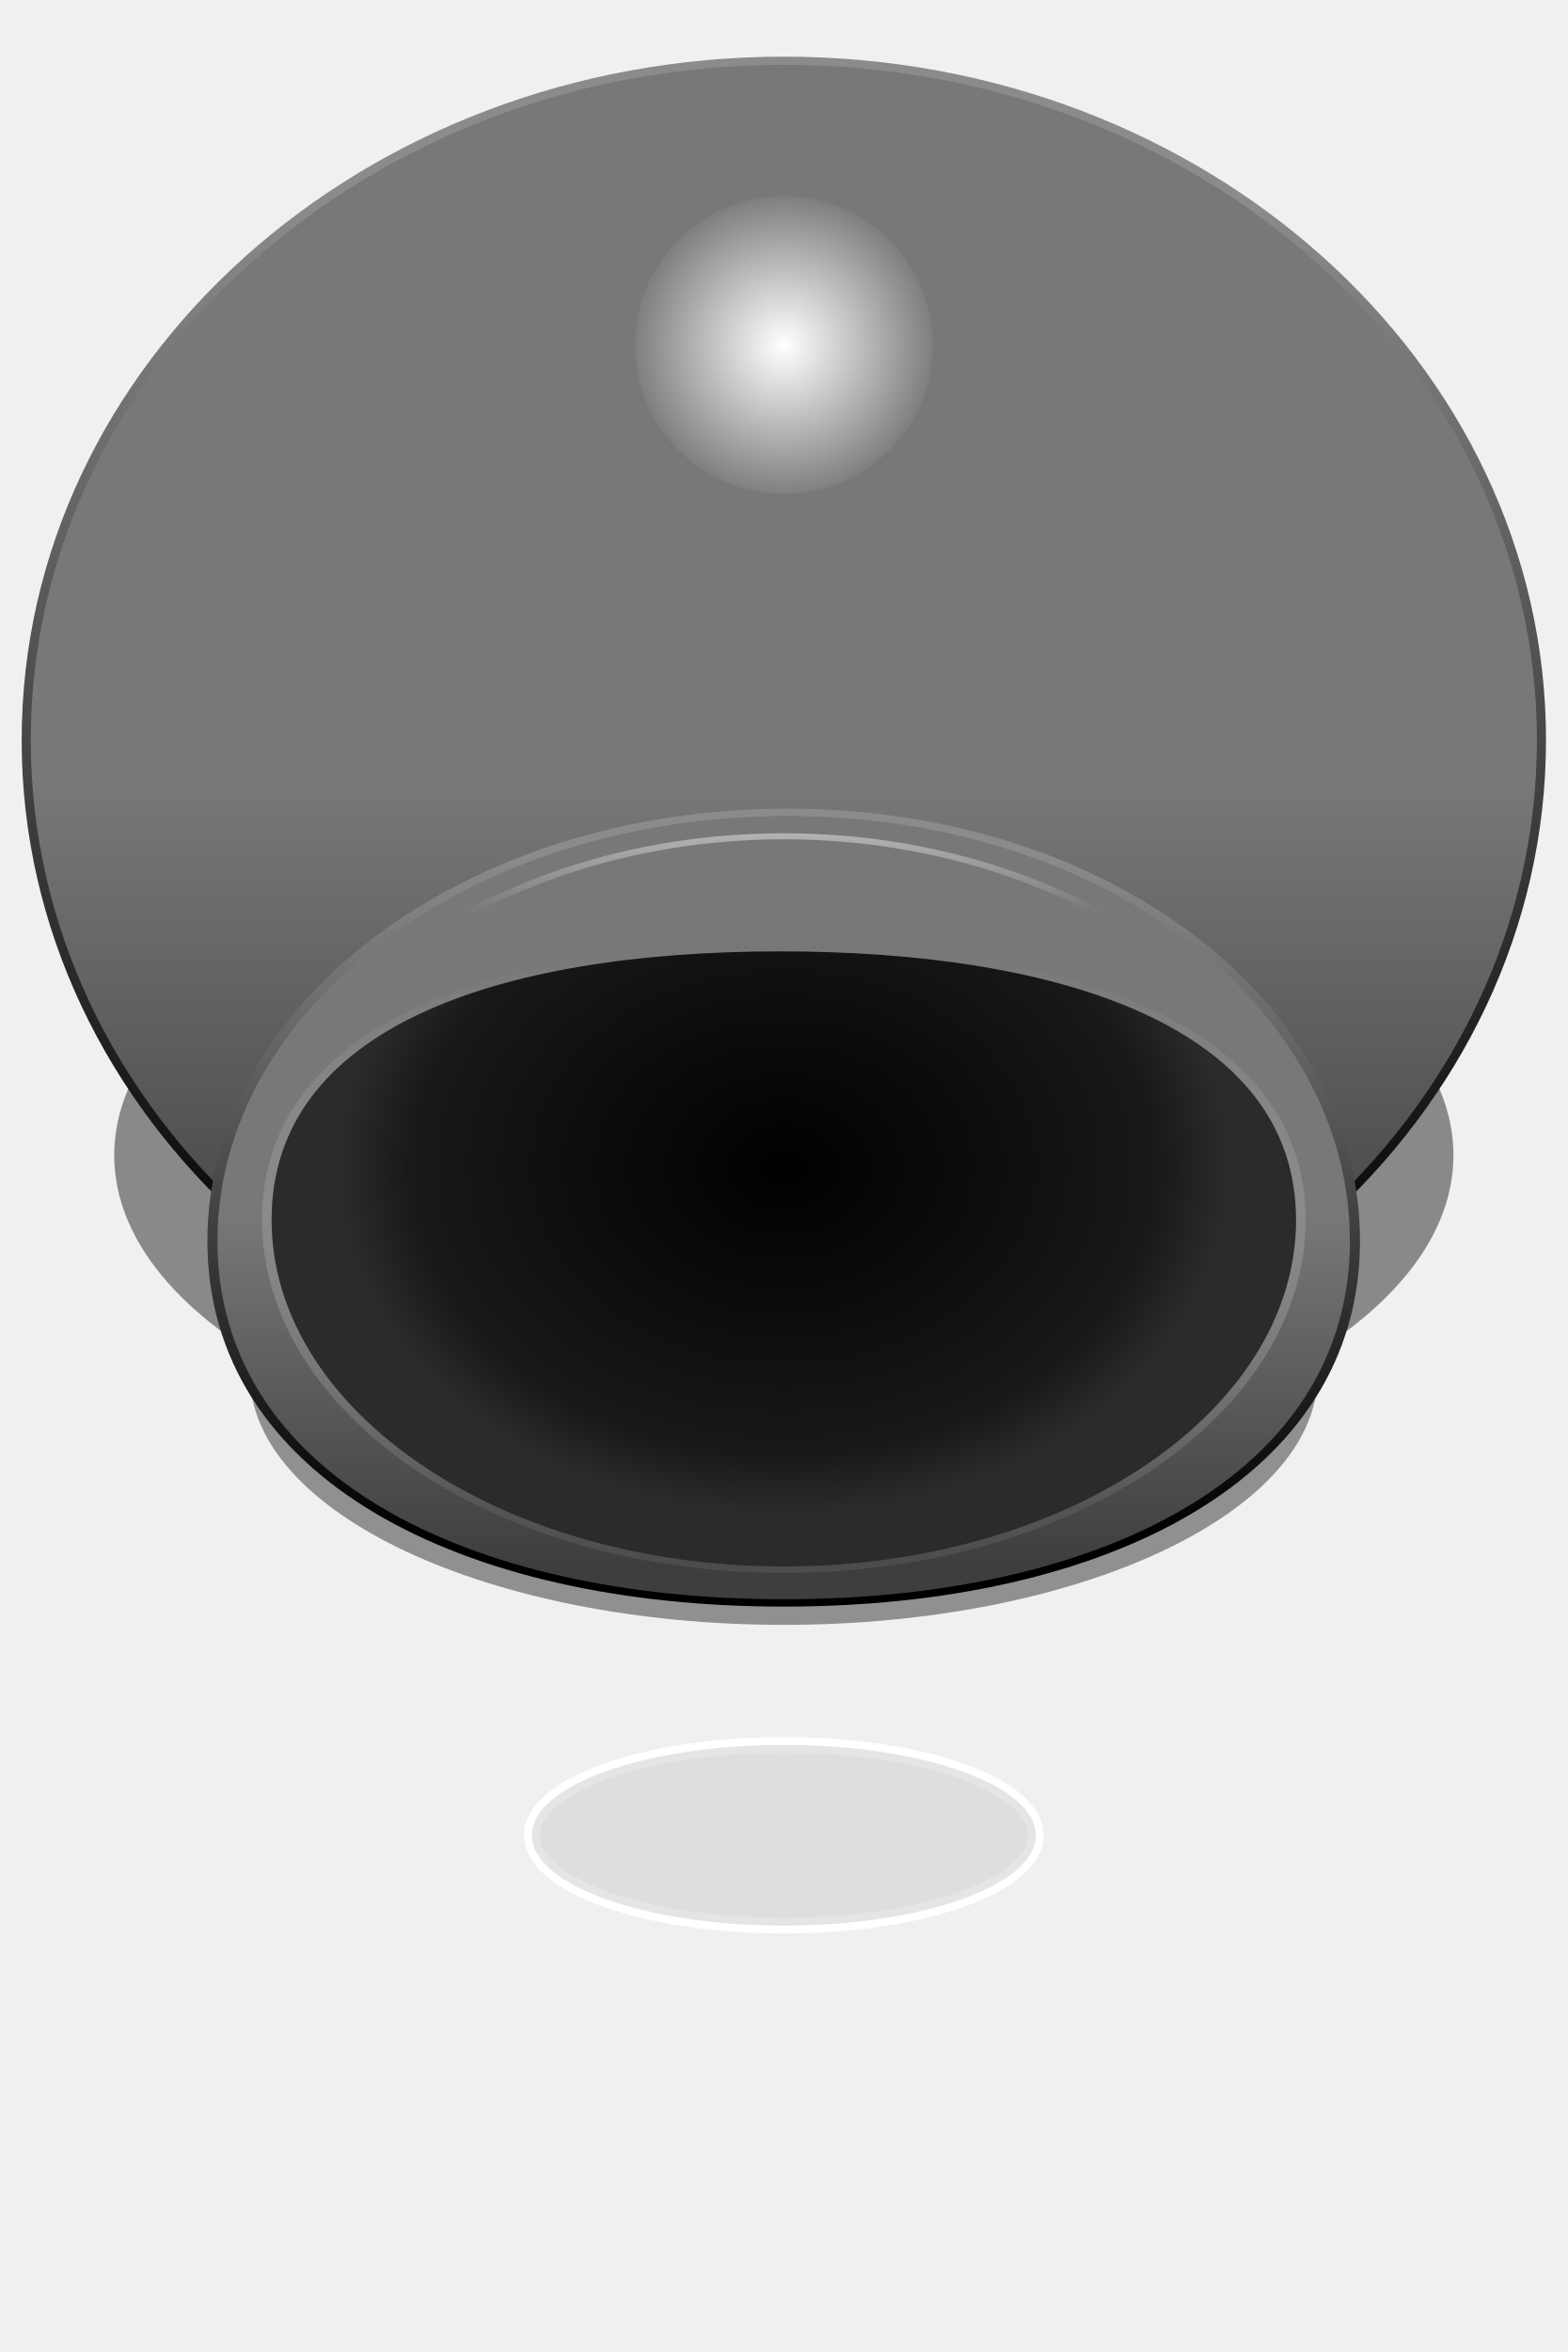
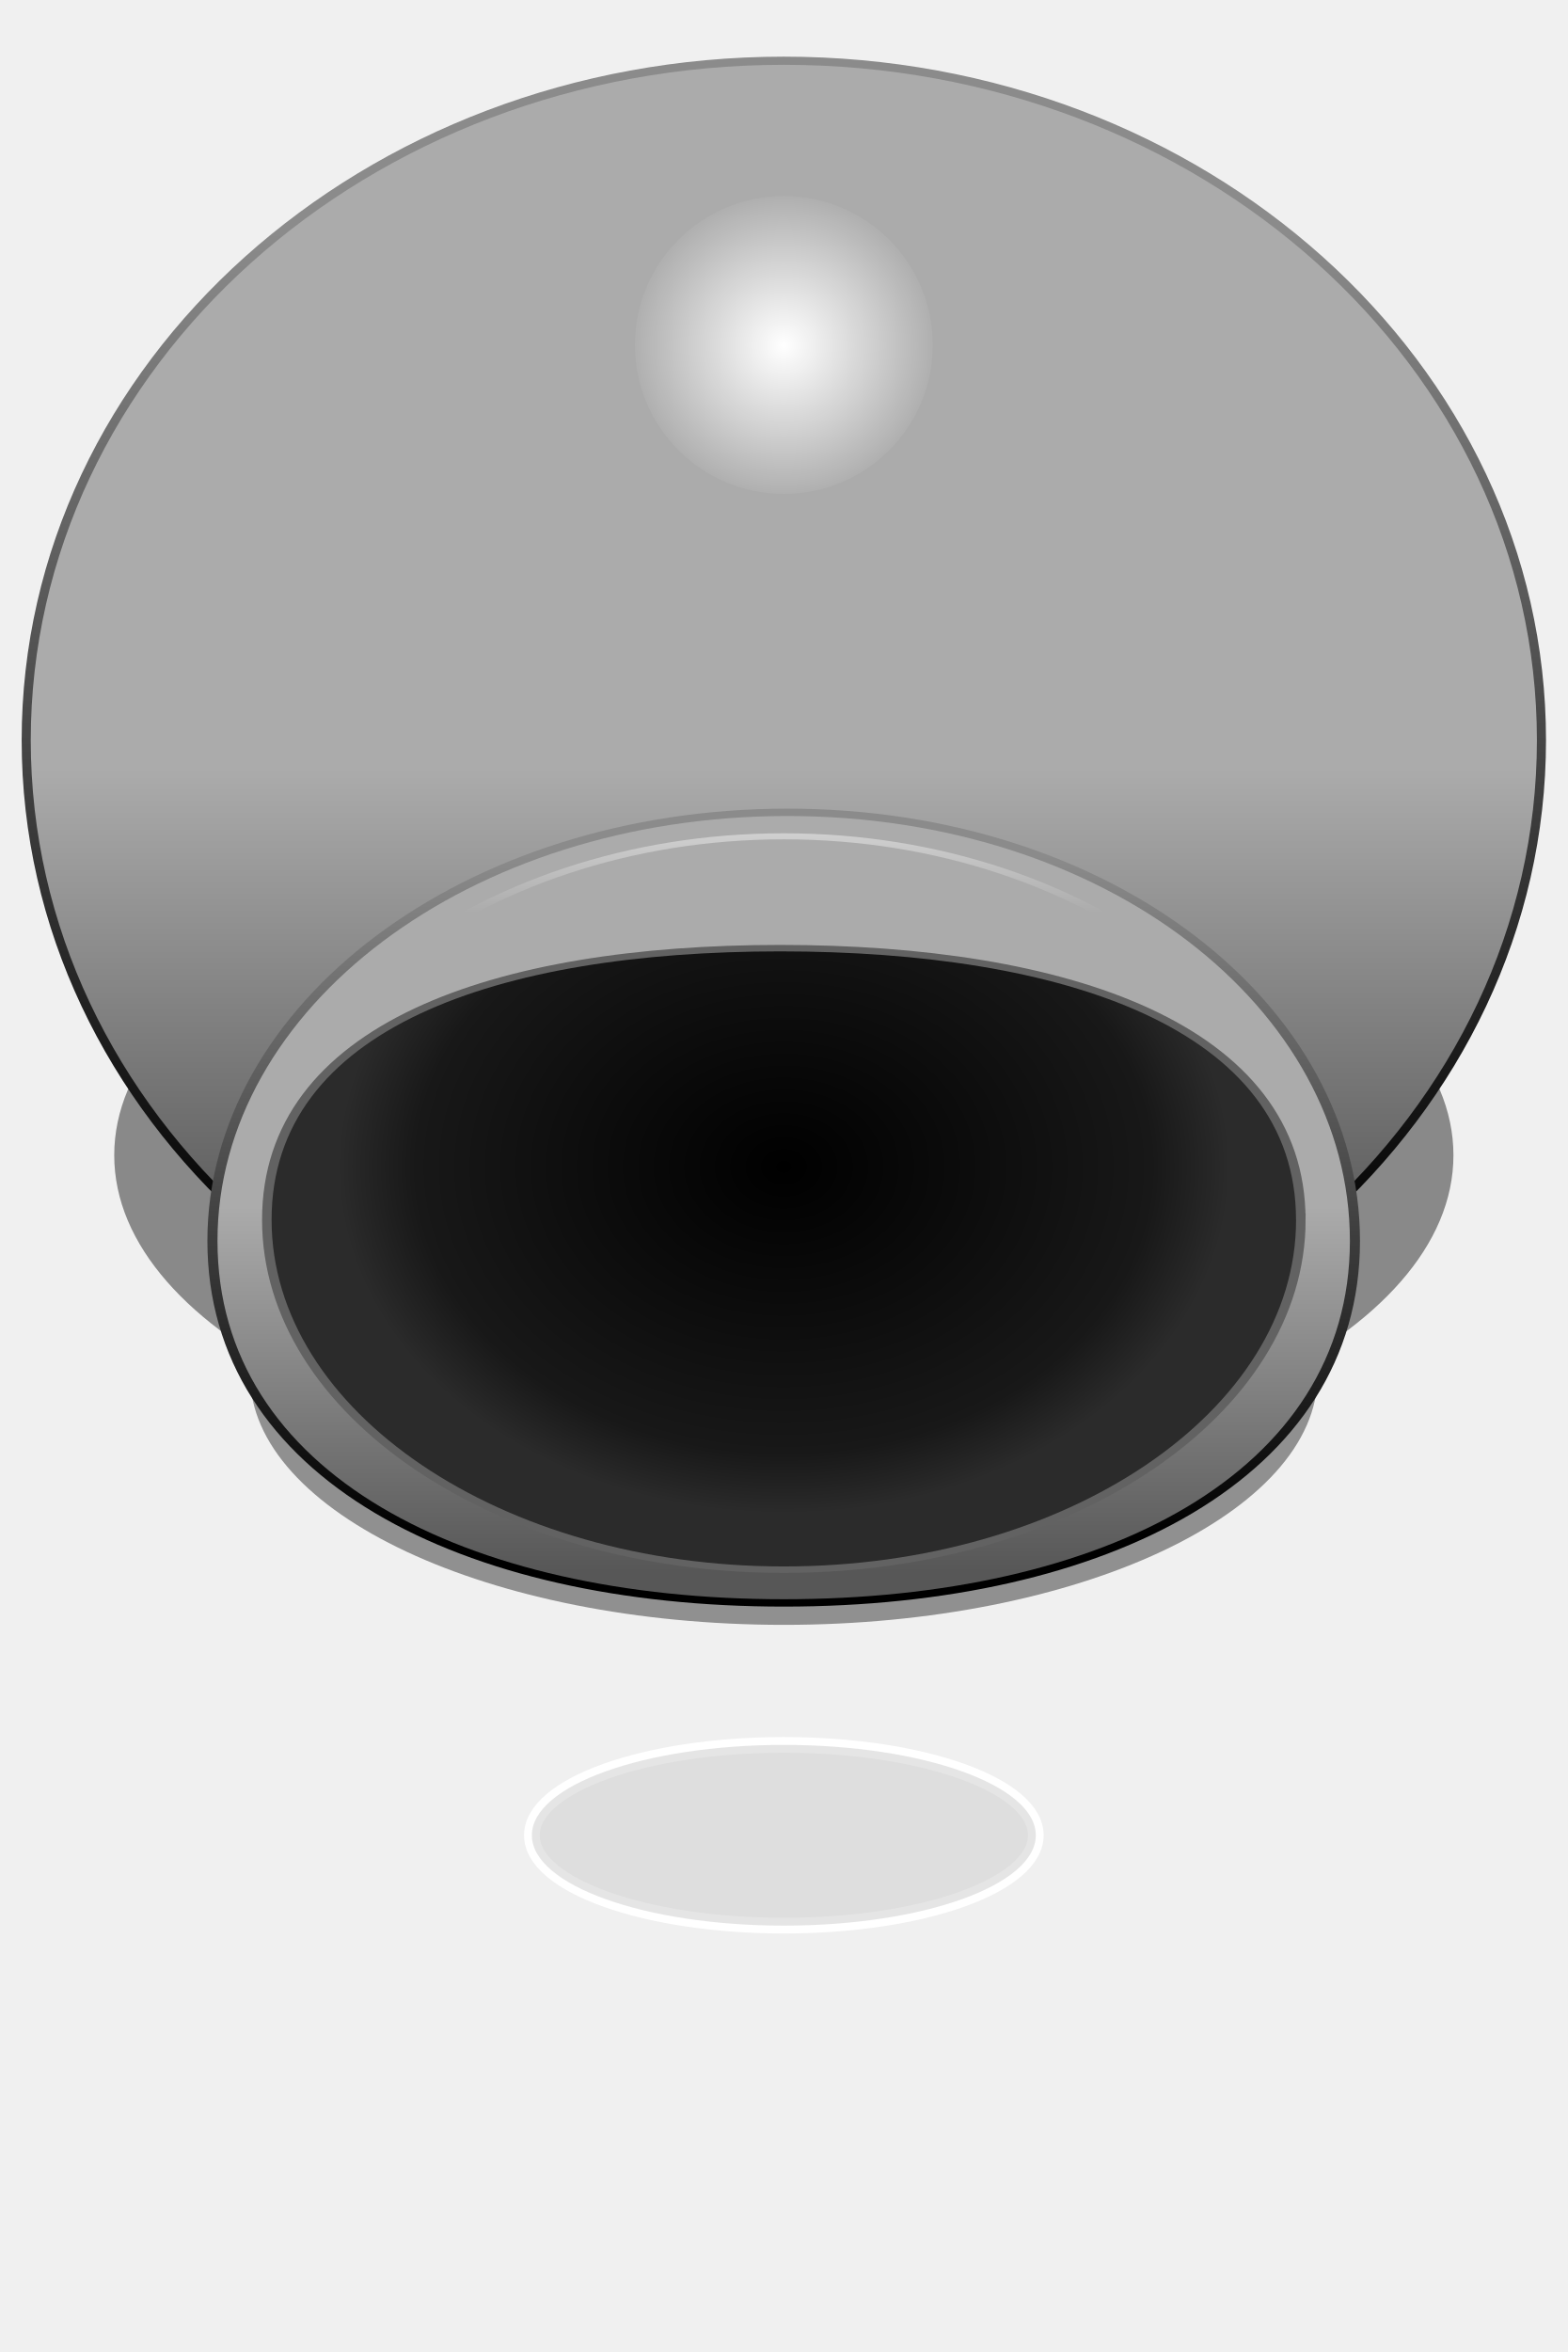
- <svg xmlns="http://www.w3.org/2000/svg" xmlns:xlink="http://www.w3.org/1999/xlink" width="100" height="150" viewBox="0 0 100 150" id="supply" class="supply tt-mode-resize tt-mode-rummage" version="1.1">
+ <svg xmlns="http://www.w3.org/2000/svg" xmlns:xlink="http://www.w3.org/1999/xlink" width="150" height="225" viewBox="0 0 100 150" id="supply" class="supply tt-mode-resize tt-mode-rummage" version="1.1">
  <defs id="defs5">
    <linearGradient id="linearGradient1745">
      <stop style="stop-color:#ffffff;stop-opacity:1;" offset="0" id="stop1741" />
      <stop style="stop-color:#ffffff;stop-opacity:0;" offset="1" id="stop1743" />
    </linearGradient>
    <filter class="tt_color_filter" id="app-filter-colorize" color-interpolation-filters="sRGB" x="-0.009" y="-0.01" width="1.019" height="1.021">
      <feColorMatrix id="recolorize-filter-matrix" type="matrix" values="1.0 0.0 0.0 0.0  0.0                  1.0 0.0 0.0 0.0  0.0                  1.0 0.0 0.0 0.0  0.0                  0.0 0.0 0.0 1.0  0.0" />
    </filter>
-     <linearGradient xlink:href="#linearGradient60894" id="linearGradient60896" x1="124.583" y1="105.769" x2="124.583" y2="117.319" gradientUnits="userSpaceOnUse" gradientTransform="translate(-112.2103,-90.52226)" />
+     <linearGradient xlink:href="#linearGradient60894" id="linearGradient60896" x1="0" y1="15" x2="0" y2="25" gradientUnits="userSpaceOnUse" />
    <linearGradient id="linearGradient60894">
-       <stop style="stop-color:#787878;stop-opacity:1;" offset="0" id="stop60890" />
-       <stop style="stop-color:#3e3e3e;stop-opacity:1;" offset="1" id="stop60892" />
+       <stop style="stop-color:#ababab;stop-opacity:1;" offset="0" id="stop60890" />
+       <stop style="stop-color:#575757;stop-opacity:1;" offset="1" id="stop60892" />
    </linearGradient>
-     <linearGradient xlink:href="#linearGradient11728" id="linearGradient11730" x1="126.267" y1="116.388" x2="126.267" y2="93.988" gradientUnits="userSpaceOnUse" gradientTransform="translate(-112.2103,-90.52226)" />
+     <linearGradient xlink:href="#linearGradient11728" id="linearGradient11730" x1="0" y1="25" x2="0" y2="4" gradientUnits="userSpaceOnUse" />
    <linearGradient id="linearGradient11728">
      <stop style="stop-color:#000000;stop-opacity:1;" offset="0" id="stop11724" />
      <stop style="stop-color:#8b8b8b;stop-opacity:1;" offset="1" id="stop11726" />
    </linearGradient>
    <radialGradient xlink:href="#linearGradient_supply_bottom" id="radialGradient21176" cx="126.62" cy="103.491" fx="126.62" fy="103.491" r="9.427" gradientUnits="userSpaceOnUse" gradientTransform="matrix(0.8706638,0,0,1,-95.83385,-90.52226)" />
    <linearGradient id="linearGradient_supply_bottom">
      <stop style="stop-color:#000000;stop-opacity:1;" offset="0" id="stop21170" />
      <stop style="stop-color:#181818;stop-opacity:1;" offset="0.825" id="stop41926" />
      <stop style="stop-color:#2b2b2b;stop-opacity:1;" offset="1" id="stop21172" />
    </linearGradient>
-     <linearGradient xlink:href="#linearGradient49498" id="linearGradient49500" x1="126.259" y1="93.834" x2="126.259" y2="112.781" gradientUnits="userSpaceOnUse" gradientTransform="translate(-112.2103,-90.52226)" />
+     <linearGradient xlink:href="#linearGradient49498" id="linearGradient49500" x1="14" y1="93.834" x2="0" y2="0" gradientUnits="userSpaceOnUse" gradientTransform="translate(0,-90.52226)" />
    <linearGradient id="linearGradient49498">
      <stop style="stop-color:#626262;stop-opacity:1;" offset="0" id="stop49494" />
      <stop style="stop-color:#cccccc;stop-opacity:0.096;" offset="1" id="stop49496" />
    </linearGradient>
    <linearGradient xlink:href="#linearGradient_white_to_trans" id="linearGradient87248" x1="127.173" y1="91.851" x2="127.173" y2="96.783" gradientUnits="userSpaceOnUse" gradientTransform="matrix(0.8766596,0,0,1.001346,-96.59304,-90.84818)" />
    <linearGradient id="linearGradient_white_to_trans">
      <stop style="stop-color:#ffffff;stop-opacity:1;" offset="0" id="stop87242" />
      <stop style="stop-color:#ffffff;stop-opacity:0;" offset="1" id="stop87244" />
    </linearGradient>
    <linearGradient xlink:href="#linearGradient_black_to_trans" id="linearGradient101566" gradientUnits="userSpaceOnUse" gradientTransform="matrix(1.048853,0,0,1.082466,-147.2144,-103.1993)" x1="154.034" y1="115.18" x2="154.034" y2="123.026" />
    <linearGradient id="linearGradient_black_to_trans">
      <stop style="stop-color:#000000;stop-opacity:0;" offset="0" id="stop101646" />
      <stop style="stop-color:#000000;stop-opacity:1;" offset="1" id="stop101648" />
    </linearGradient>
-     <linearGradient xlink:href="#linearGradient60894" id="linearGradient929" gradientUnits="userSpaceOnUse" gradientTransform="translate(-112.2103,-90.52226)" x1="124.583" y1="105.769" x2="124.583" y2="117.319" />
+     <linearGradient xlink:href="#linearGradient60894" id="linearGradient929" gradientUnits="userSpaceOnUse" x1="12" y1="15" x2="12" y2="27" />
    <linearGradient xlink:href="#linearGradient11728" id="linearGradient931" gradientUnits="userSpaceOnUse" gradientTransform="translate(-112.2103,-90.52226)" x1="126.267" y1="116.388" x2="126.267" y2="93.988" />
    <radialGradient xlink:href="#linearGradient1745" id="radialGradient1747" cx="51.907" cy="22.026" fx="51.907" fy="22.026" r="10.002" gradientUnits="userSpaceOnUse" gradientTransform="translate(-1.906637)" />
  </defs>
  <g class="shadow">
    <ellipse style="fill:#000000;fill-opacity:0.4;" cx="14.409" cy="21.182" rx="12.323" ry="8.822" transform="matrix(2.763174,0,0,1.807899,10.18497,49.38182)" />
    <ellipse style="fill:#000000;fill-opacity:0.428;stroke:none;stroke-width:0.207;stroke-linejoin:round;stroke-dasharray:none;stroke-opacity:1;paint-order:stroke fill markers;filter:url(#app-filter-colorize)" cx="14.409" cy="21.182" rx="12.323" ry="8.822" transform="matrix(3.466124,0,0,2.345238,0.05604118,24)" />
  </g>
  <g class="supply_bag tt_colored" filter="url(#app-filter-colorize)">
    <circle style="fill:url(#linearGradient60896);fill-opacity:1;stroke:url(#linearGradient11730);stroke-width:0.335;stroke-dasharray:none;paint-order:stroke fill markers;filter:url(#app-filter-colorize)" id="path11645" cx="14.409" cy="14.409" r="13.859" transform="matrix(3.466124,0,0,3.107881,0.05604118,2.424401)" />
    <path id="circle927" style="fill:url(#linearGradient929);stroke:url(#linearGradient931);stroke-width:0.485;paint-order:stroke fill markers;filter:url(#app-filter-colorize)" transform="matrix(2.654396,0,0,1.937692,11.75237,47.87404)" d="m 28.012,16.137 c 1e-6,7.654 -5.949,11.792 -13.603,11.792 -7.654,0 -13.61,-4.141 -13.61,-11.795 10e-8,-7.654 6.042,-13.983 13.696,-13.983 7.654,-6e-7 13.517,6.331 13.517,13.985 z" />
    <path id="circle11699" style="fill:url(#radialGradient21176);stroke:url(#linearGradient49500);stroke-width:0.351;paint-order:stroke fill markers;filter:url(#app-filter-colorize)" transform="matrix(3.466124,0,0,2.345238,0.05604118,44)" d="m 23.836,14.409 c 0,5.206 -4.22,9.427 -9.427,9.427 -5.206,0 -9.427,-4.22 -9.427,-9.427 2e-7,-5.206 4.155,-7.299 9.361,-7.299 5.206,10e-8 9.492,2.093 9.492,7.299 z" />
    <ellipse style="fill:none;fill-opacity:1;stroke:url(#linearGradient87248);stroke-width:0.164;stroke-linejoin:round;stroke-dasharray:none;stroke-opacity:1;paint-order:stroke fill markers;filter:url(#app-filter-colorize)" id="path87240" cx="14.409" cy="15.89" rx="10.269" ry="11.909" transform="matrix(3.466124,0,0,2.345238,0.05604118,44)" />
    <ellipse style="fill:#cccccc;stroke:#ffffff;stroke-width:1.002;stroke-linecap:round;stroke-linejoin:round;paint-order:stroke fill markers;fill-opacity:0.5;stroke-opacity:1" id="path1131" class="tt_target" cx="50" cy="117.045" rx="16.072" ry="5.763" />
  </g>
  <g class="tt_positions" data-bounpos-type="pos-set" name="toy">
    <circle style="fill:url(#radialGradient1747);fill-opacity:1" cx="50" cy="22" r="9.5" />
  </g>
</svg>
